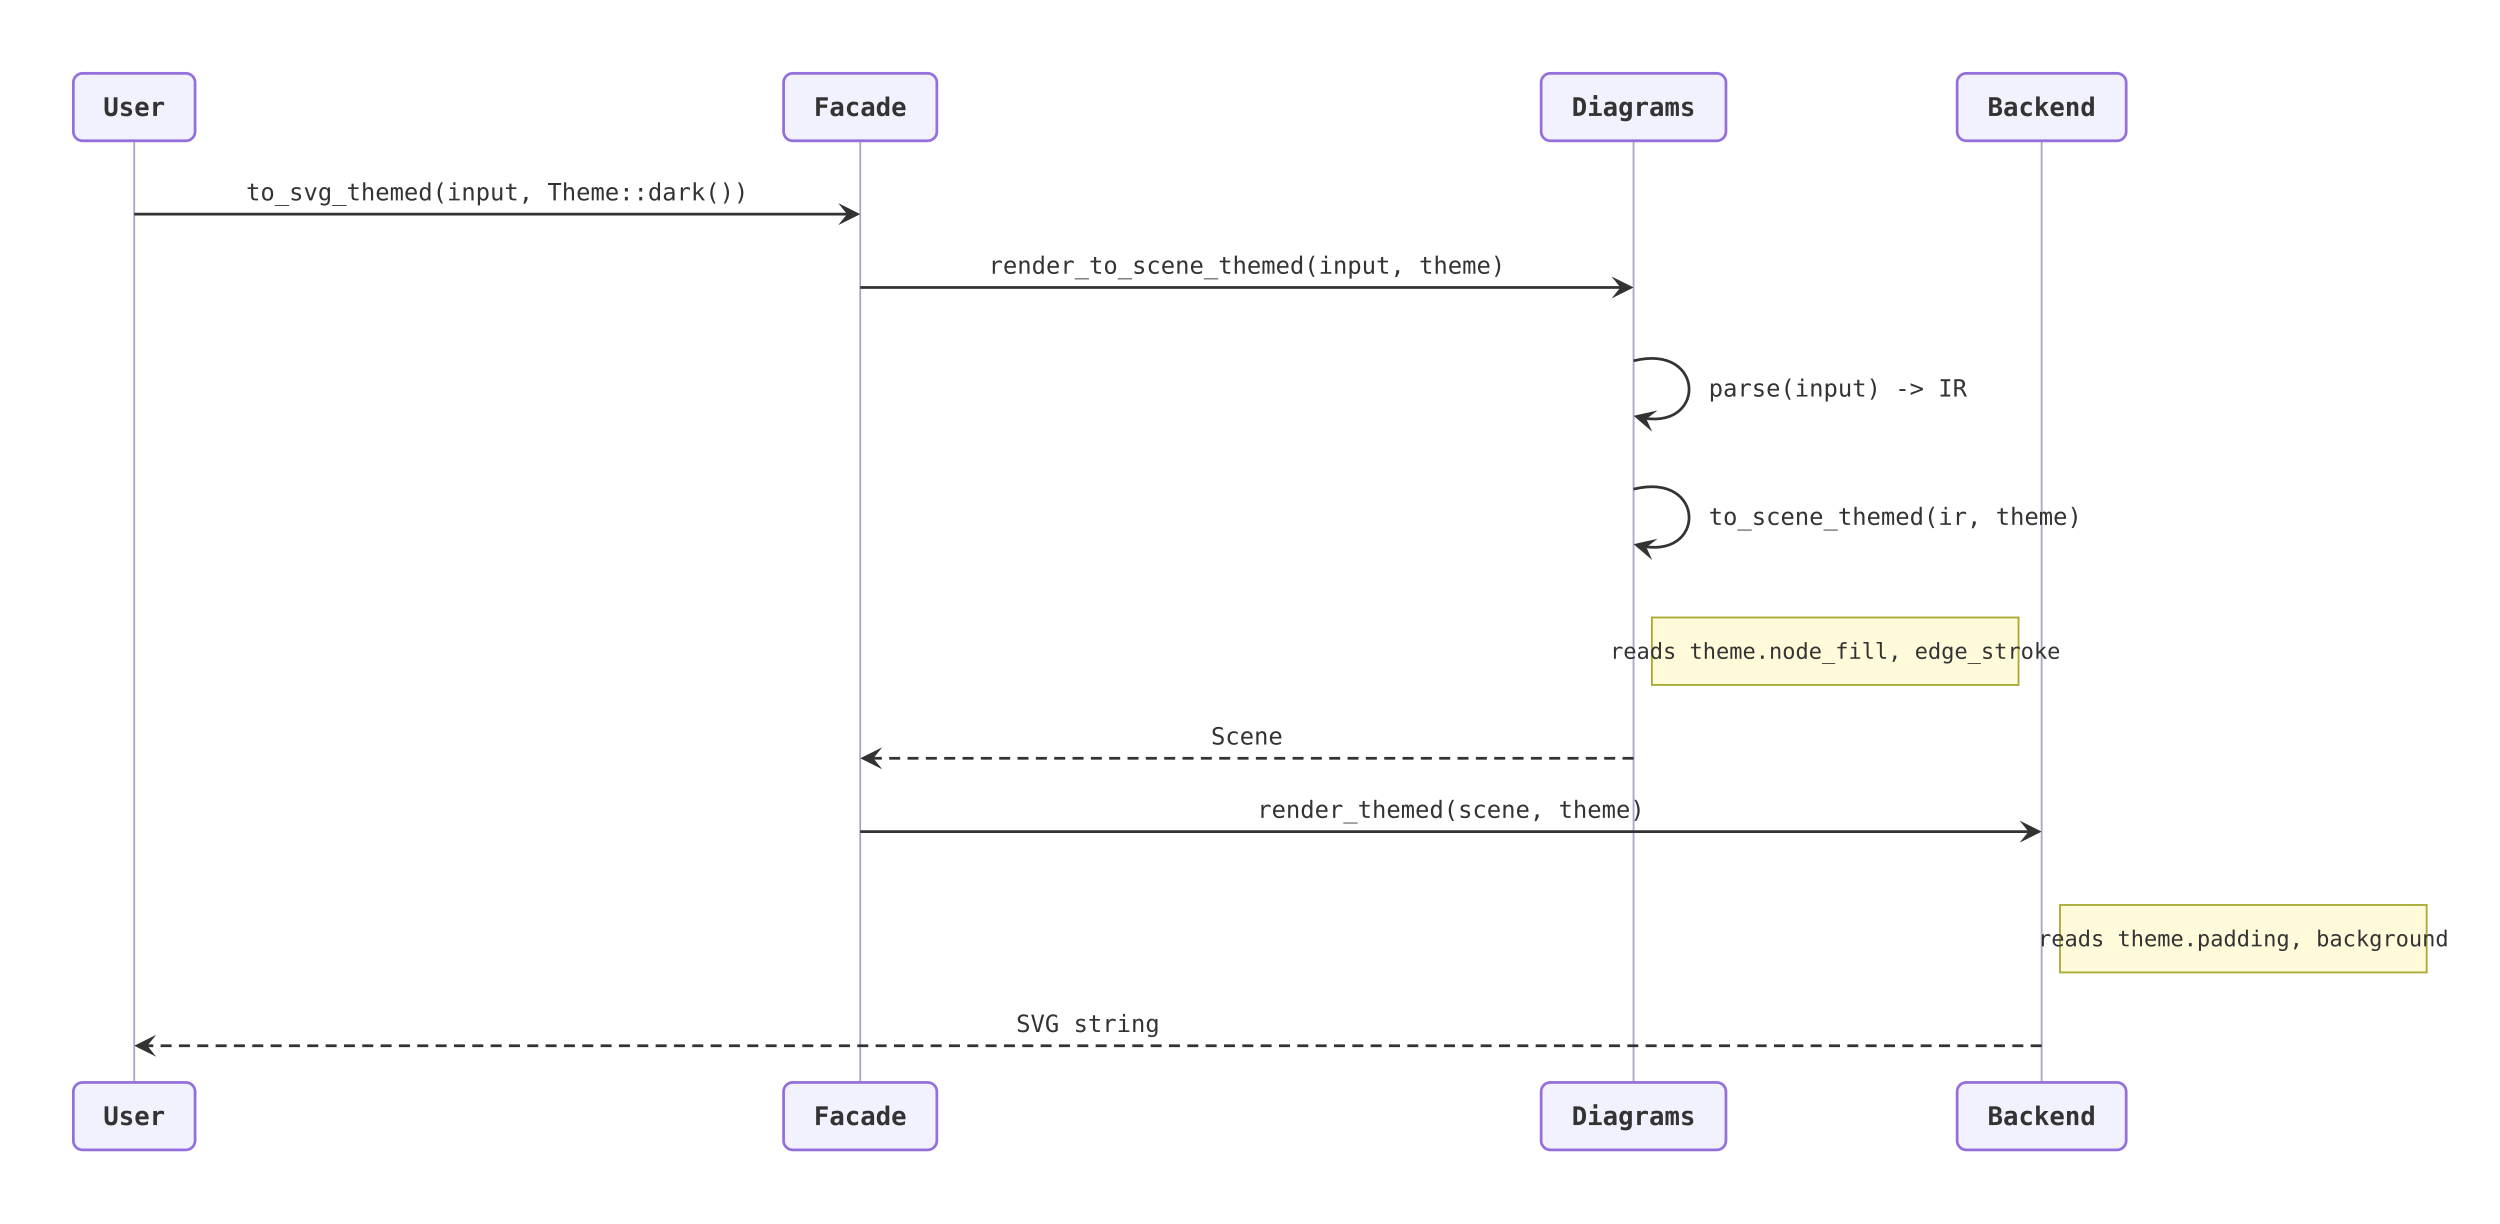
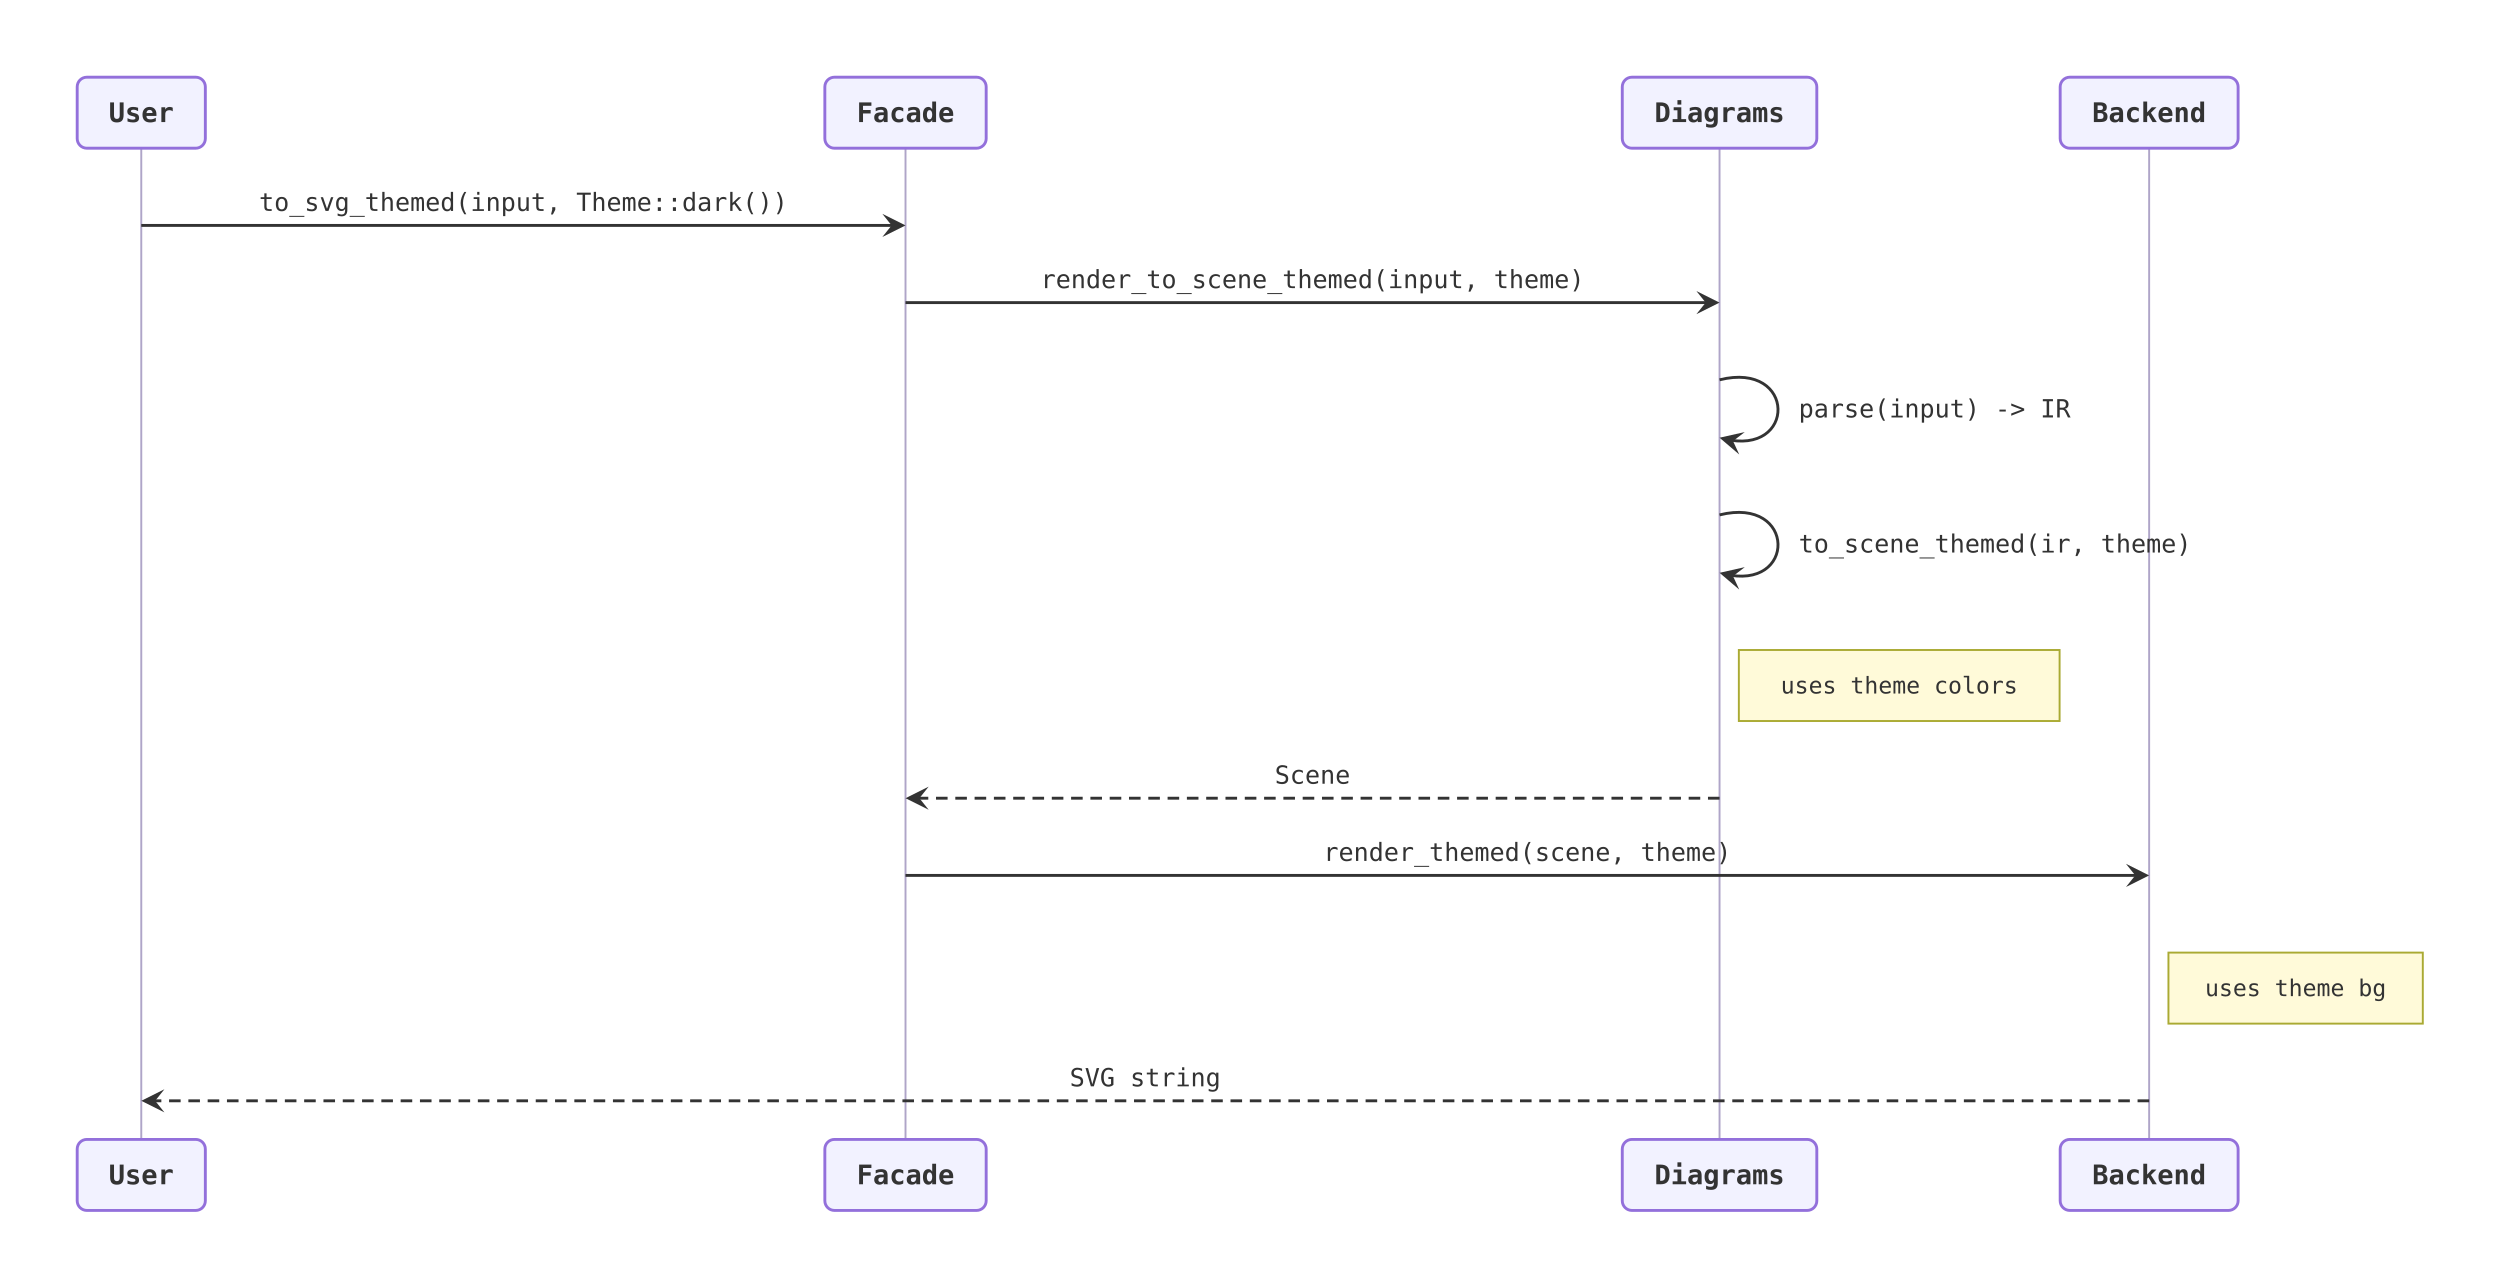
- <svg xmlns="http://www.w3.org/2000/svg" viewBox="0 0 1363.6 667.2" width="1363.6" height="667.2">
+ <svg xmlns="http://www.w3.org/2000/svg" viewBox="0 0 1295.4 667.2" width="1295.4" height="667.2">
  <defs>
    <marker id="arrow-point-333333" viewBox="0 0 10 10" refX="8" refY="5" markerWidth="8" markerHeight="8" orient="auto-start-reverse">
      <path d="M10 5 L0 10 L4 5 L0 0 Z" fill="#333333" />
    </marker>
  </defs>
  <g transform="translate(20, 20)">
    <path d="M53.2 56.8 L53.2 570.4" fill="none" stroke="#afa5c8" stroke-width="1" />
    <path d="M449.2 56.8 L449.2 570.4" fill="none" stroke="#afa5c8" stroke-width="1" />
    <path d="M871 56.8 L871 570.4" fill="none" stroke="#afa5c8" stroke-width="1" />
    <path d="M1093.6 56.8 L1093.6 570.4" fill="none" stroke="#afa5c8" stroke-width="1" />
    <path d="M53.2 96.8 L446.8 96.8" fill="none" stroke="#333333" stroke-width="1.5" marker-end="url(#arrow-point-333333)" />
    <text x="251.2" y="84.8" text-anchor="middle" dominant-baseline="central" font-size="13px" font-family="'Intel One Mono', 'SF Mono', 'Cascadia Code', 'JetBrains Mono', 'Fira Code', 'Consolas', 'Menlo', monospace" fill="#333333">to_svg_themed(input, Theme::dark())</text>
    <path d="M449.2 136.8 L868.6 136.8" fill="none" stroke="#333333" stroke-width="1.5" marker-end="url(#arrow-point-333333)" />
    <text x="660.1" y="124.8" text-anchor="middle" dominant-baseline="central" font-size="13px" font-family="'Intel One Mono', 'SF Mono', 'Cascadia Code', 'JetBrains Mono', 'Fira Code', 'Consolas', 'Menlo', monospace" fill="#333333">render_to_scene_themed(input, theme)</text>
    <path d="M871 176.8 C911 166.9 911 216.7 873.33 207.38" fill="none" stroke="#333333" stroke-width="1.5" marker-end="url(#arrow-point-333333)" />
    <text x="912" y="191.8" text-anchor="start" dominant-baseline="central" font-size="13px" font-family="'Intel One Mono', 'SF Mono', 'Cascadia Code', 'JetBrains Mono', 'Fira Code', 'Consolas', 'Menlo', monospace" fill="#333333">parse(input) -&gt; IR</text>
    <path d="M871 246.8 C911 236.9 911 286.7 873.33 277.38" fill="none" stroke="#333333" stroke-width="1.5" marker-end="url(#arrow-point-333333)" />
    <text x="912" y="261.8" text-anchor="start" dominant-baseline="central" font-size="13px" font-family="'Intel One Mono', 'SF Mono', 'Cascadia Code', 'JetBrains Mono', 'Fira Code', 'Consolas', 'Menlo', monospace" fill="#333333">to_scene_themed(ir, theme)</text>
    <path d="M871 393.6 L451.6 393.6" fill="none" stroke="#333333" stroke-width="1.5" stroke-dasharray="6 4" marker-end="url(#arrow-point-333333)" />
    <text x="660.1" y="381.6" text-anchor="middle" dominant-baseline="central" font-size="13px" font-family="'Intel One Mono', 'SF Mono', 'Cascadia Code', 'JetBrains Mono', 'Fira Code', 'Consolas', 'Menlo', monospace" fill="#333333">Scene</text>
    <path d="M449.2 433.6 L1091.2 433.6" fill="none" stroke="#333333" stroke-width="1.5" marker-end="url(#arrow-point-333333)" />
    <text x="771.4" y="421.6" text-anchor="middle" dominant-baseline="central" font-size="13px" font-family="'Intel One Mono', 'SF Mono', 'Cascadia Code', 'JetBrains Mono', 'Fira Code', 'Consolas', 'Menlo', monospace" fill="#333333">render_themed(scene, theme)</text>
    <path d="M1093.6 550.4 L55.6 550.4" fill="none" stroke="#333333" stroke-width="1.5" stroke-dasharray="6 4" marker-end="url(#arrow-point-333333)" />
    <text x="573.4" y="538.4" text-anchor="middle" dominant-baseline="central" font-size="13px" font-family="'Intel One Mono', 'SF Mono', 'Cascadia Code', 'JetBrains Mono', 'Fira Code', 'Consolas', 'Menlo', monospace" fill="#333333">SVG string</text>
-     <rect x="881" y="316.8" width="200" height="36.8" fill="#fff8c8b2" stroke="#aaaa33" stroke-width="1" />
-     <text x="981" y="335.2" text-anchor="middle" dominant-baseline="central" font-size="12px" font-family="'Intel One Mono', 'SF Mono', 'Cascadia Code', 'JetBrains Mono', 'Fira Code', 'Consolas', 'Menlo', monospace" fill="#333333">reads theme.node_fill, edge_stroke</text>
-     <rect x="1103.6" y="473.6" width="200" height="36.8" fill="#fff8c8b2" stroke="#aaaa33" stroke-width="1" />
-     <text x="1203.6" y="492" text-anchor="middle" dominant-baseline="central" font-size="12px" font-family="'Intel One Mono', 'SF Mono', 'Cascadia Code', 'JetBrains Mono', 'Fira Code', 'Consolas', 'Menlo', monospace" fill="#333333">reads theme.padding, background</text>
+     <rect x="881" y="316.8" width="166.2" height="36.8" fill="#fff8c8b2" stroke="#aaaa33" stroke-width="1" />
+     <text x="964.1" y="335.2" text-anchor="middle" dominant-baseline="central" font-size="12px" font-family="'Intel One Mono', 'SF Mono', 'Cascadia Code', 'JetBrains Mono', 'Fira Code', 'Consolas', 'Menlo', monospace" fill="#333333">uses theme colors</text>
+     <rect x="1103.6" y="473.6" width="131.8" height="36.8" fill="#fff8c8b2" stroke="#aaaa33" stroke-width="1" />
+     <text x="1169.5" y="492" text-anchor="middle" dominant-baseline="central" font-size="12px" font-family="'Intel One Mono', 'SF Mono', 'Cascadia Code', 'JetBrains Mono', 'Fira Code', 'Consolas', 'Menlo', monospace" fill="#333333">uses theme bg</text>
    <rect x="20" y="20" width="66.4" height="36.8" rx="5" ry="5" fill="#ececffb2" stroke="#9370db" stroke-width="1.5" />
    <text x="53.2" y="38.4" text-anchor="middle" dominant-baseline="central" font-size="14px" font-family="'Intel One Mono', 'SF Mono', 'Cascadia Code', 'JetBrains Mono', 'Fira Code', 'Consolas', 'Menlo', monospace" fill="#333333" font-weight="bold">User</text>
    <rect x="407.4" y="20" width="83.6" height="36.8" rx="5" ry="5" fill="#ececffb2" stroke="#9370db" stroke-width="1.5" />
    <text x="449.2" y="38.4" text-anchor="middle" dominant-baseline="central" font-size="14px" font-family="'Intel One Mono', 'SF Mono', 'Cascadia Code', 'JetBrains Mono', 'Fira Code', 'Consolas', 'Menlo', monospace" fill="#333333" font-weight="bold">Facade</text>
    <rect x="820.6" y="20" width="100.8" height="36.8" rx="5" ry="5" fill="#ececffb2" stroke="#9370db" stroke-width="1.5" />
    <text x="871" y="38.4" text-anchor="middle" dominant-baseline="central" font-size="14px" font-family="'Intel One Mono', 'SF Mono', 'Cascadia Code', 'JetBrains Mono', 'Fira Code', 'Consolas', 'Menlo', monospace" fill="#333333" font-weight="bold">Diagrams</text>
    <rect x="1047.5" y="20" width="92.2" height="36.8" rx="5" ry="5" fill="#ececffb2" stroke="#9370db" stroke-width="1.5" />
    <text x="1093.6" y="38.4" text-anchor="middle" dominant-baseline="central" font-size="14px" font-family="'Intel One Mono', 'SF Mono', 'Cascadia Code', 'JetBrains Mono', 'Fira Code', 'Consolas', 'Menlo', monospace" fill="#333333" font-weight="bold">Backend</text>
    <rect x="20" y="570.4" width="66.4" height="36.8" rx="5" ry="5" fill="#ececffb2" stroke="#9370db" stroke-width="1.5" />
    <text x="53.2" y="588.8" text-anchor="middle" dominant-baseline="central" font-size="14px" font-family="'Intel One Mono', 'SF Mono', 'Cascadia Code', 'JetBrains Mono', 'Fira Code', 'Consolas', 'Menlo', monospace" fill="#333333" font-weight="bold">User</text>
    <rect x="407.4" y="570.4" width="83.6" height="36.8" rx="5" ry="5" fill="#ececffb2" stroke="#9370db" stroke-width="1.5" />
    <text x="449.2" y="588.8" text-anchor="middle" dominant-baseline="central" font-size="14px" font-family="'Intel One Mono', 'SF Mono', 'Cascadia Code', 'JetBrains Mono', 'Fira Code', 'Consolas', 'Menlo', monospace" fill="#333333" font-weight="bold">Facade</text>
    <rect x="820.6" y="570.4" width="100.8" height="36.8" rx="5" ry="5" fill="#ececffb2" stroke="#9370db" stroke-width="1.5" />
    <text x="871" y="588.8" text-anchor="middle" dominant-baseline="central" font-size="14px" font-family="'Intel One Mono', 'SF Mono', 'Cascadia Code', 'JetBrains Mono', 'Fira Code', 'Consolas', 'Menlo', monospace" fill="#333333" font-weight="bold">Diagrams</text>
    <rect x="1047.5" y="570.4" width="92.2" height="36.8" rx="5" ry="5" fill="#ececffb2" stroke="#9370db" stroke-width="1.5" />
    <text x="1093.6" y="588.8" text-anchor="middle" dominant-baseline="central" font-size="14px" font-family="'Intel One Mono', 'SF Mono', 'Cascadia Code', 'JetBrains Mono', 'Fira Code', 'Consolas', 'Menlo', monospace" fill="#333333" font-weight="bold">Backend</text>
  </g>
</svg>
